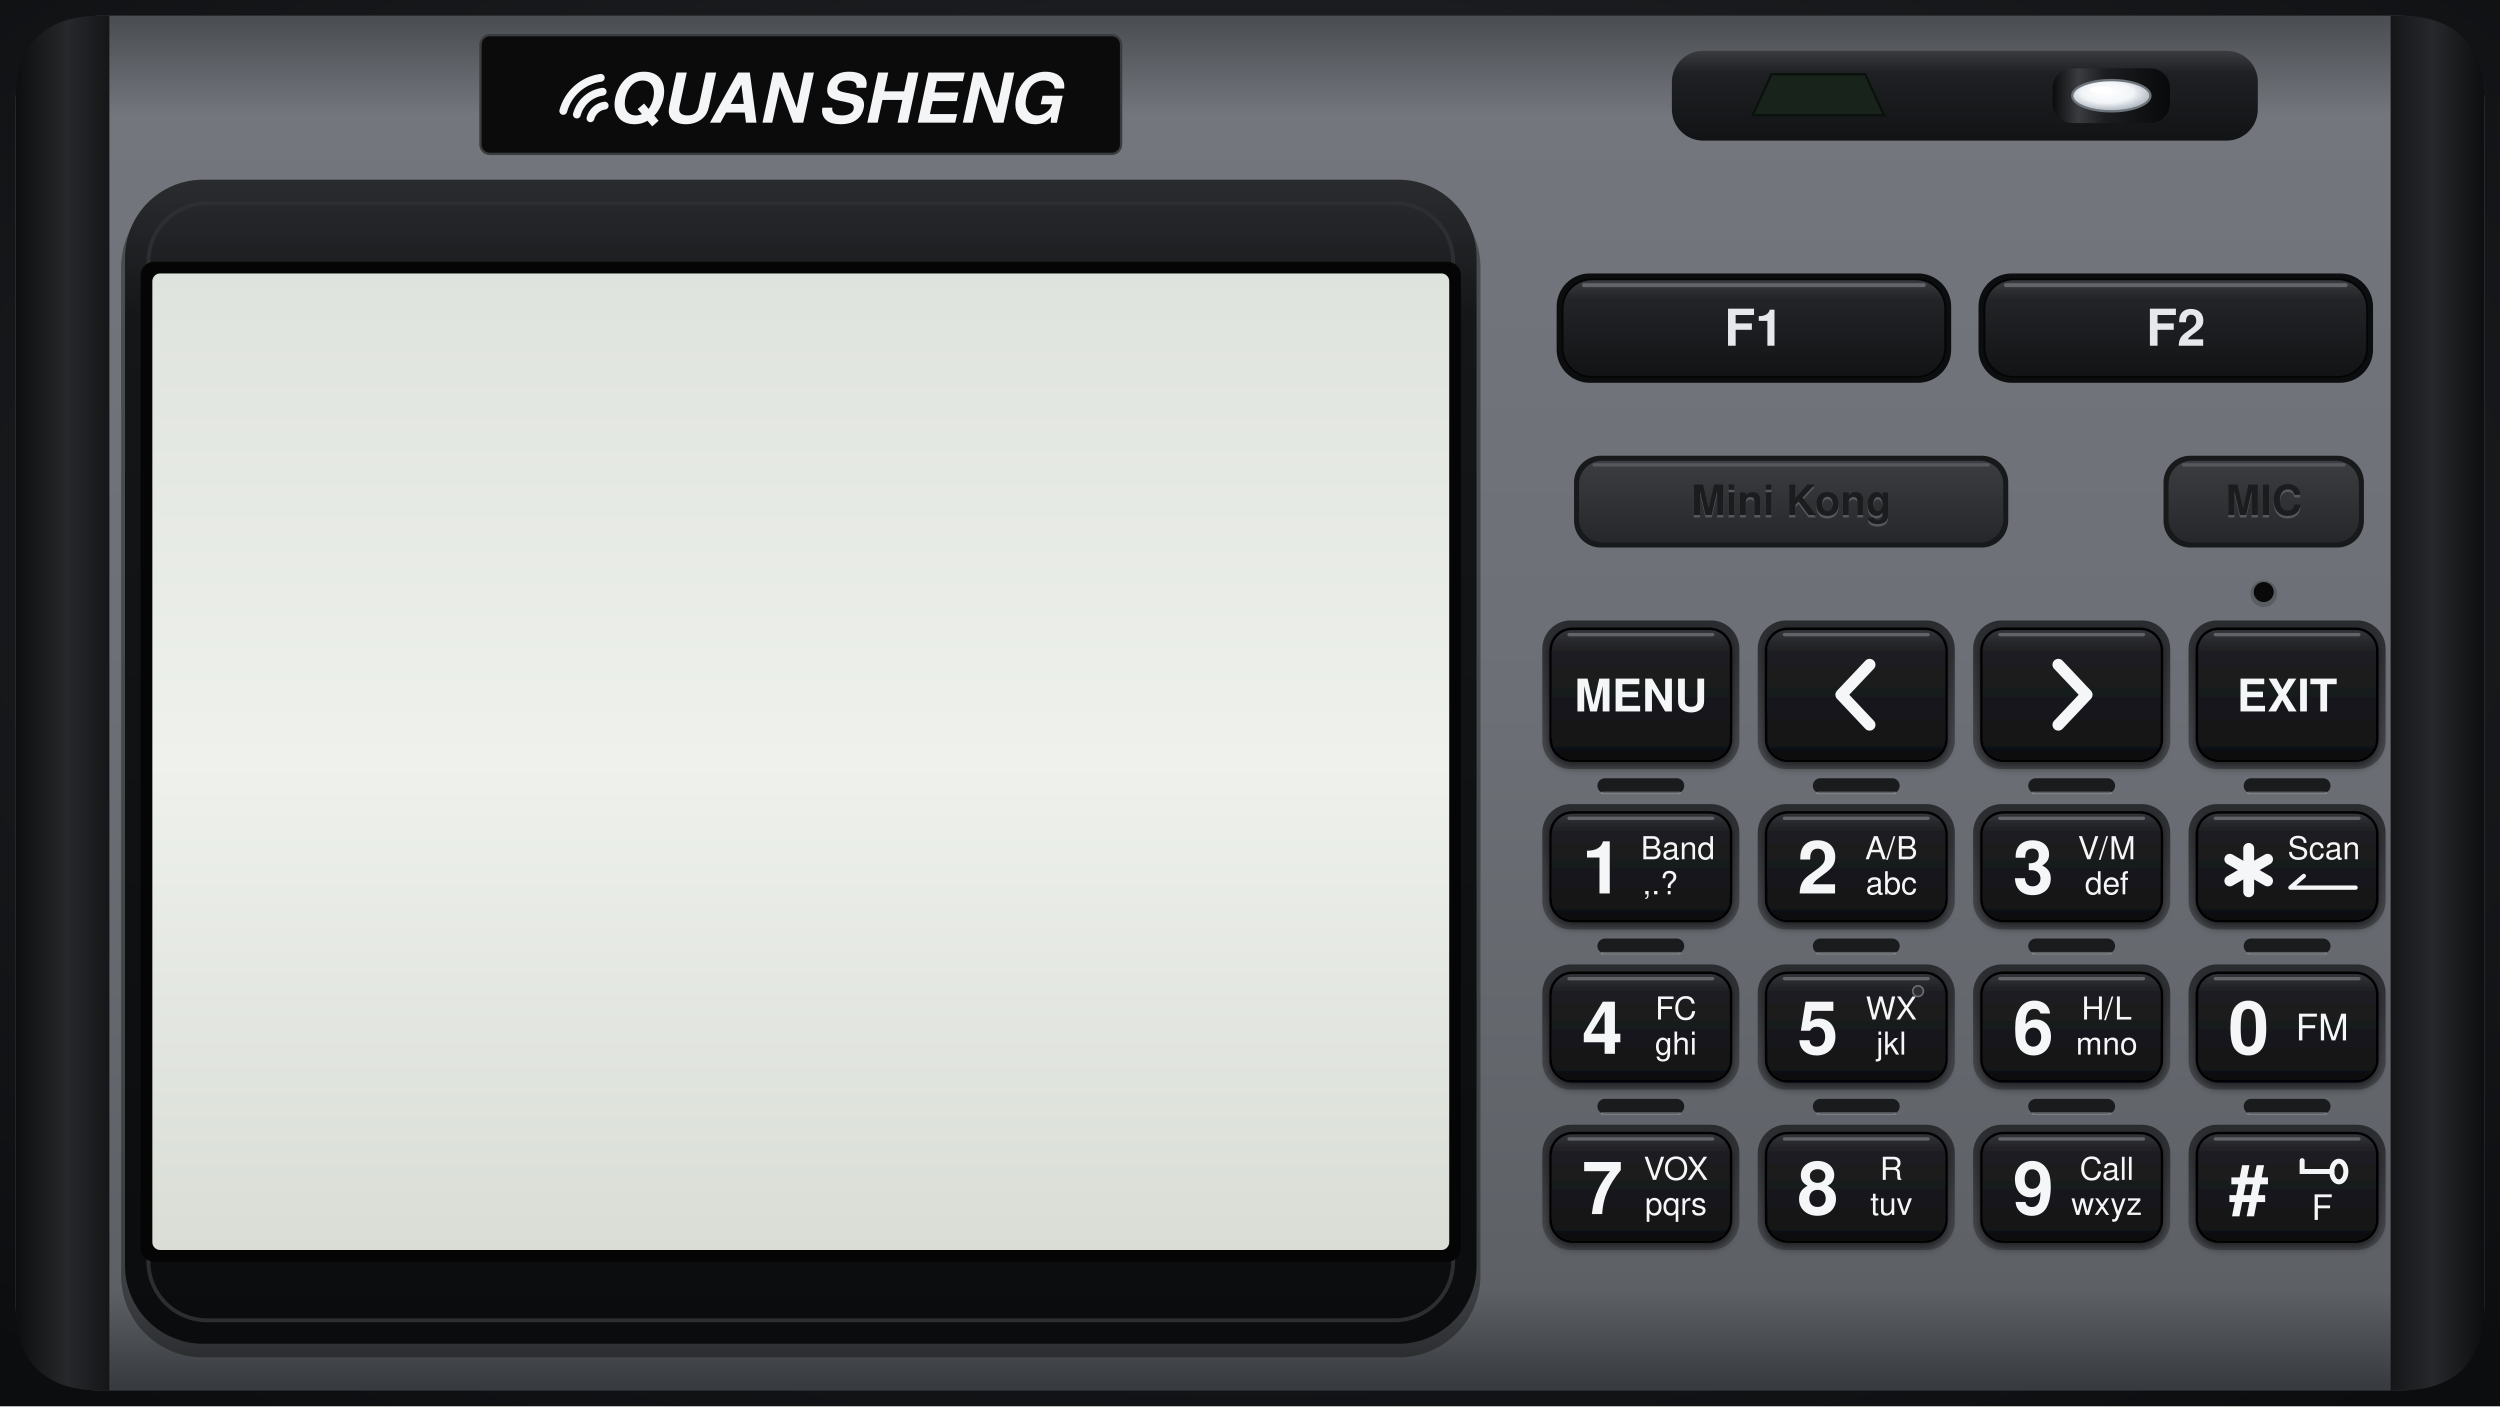
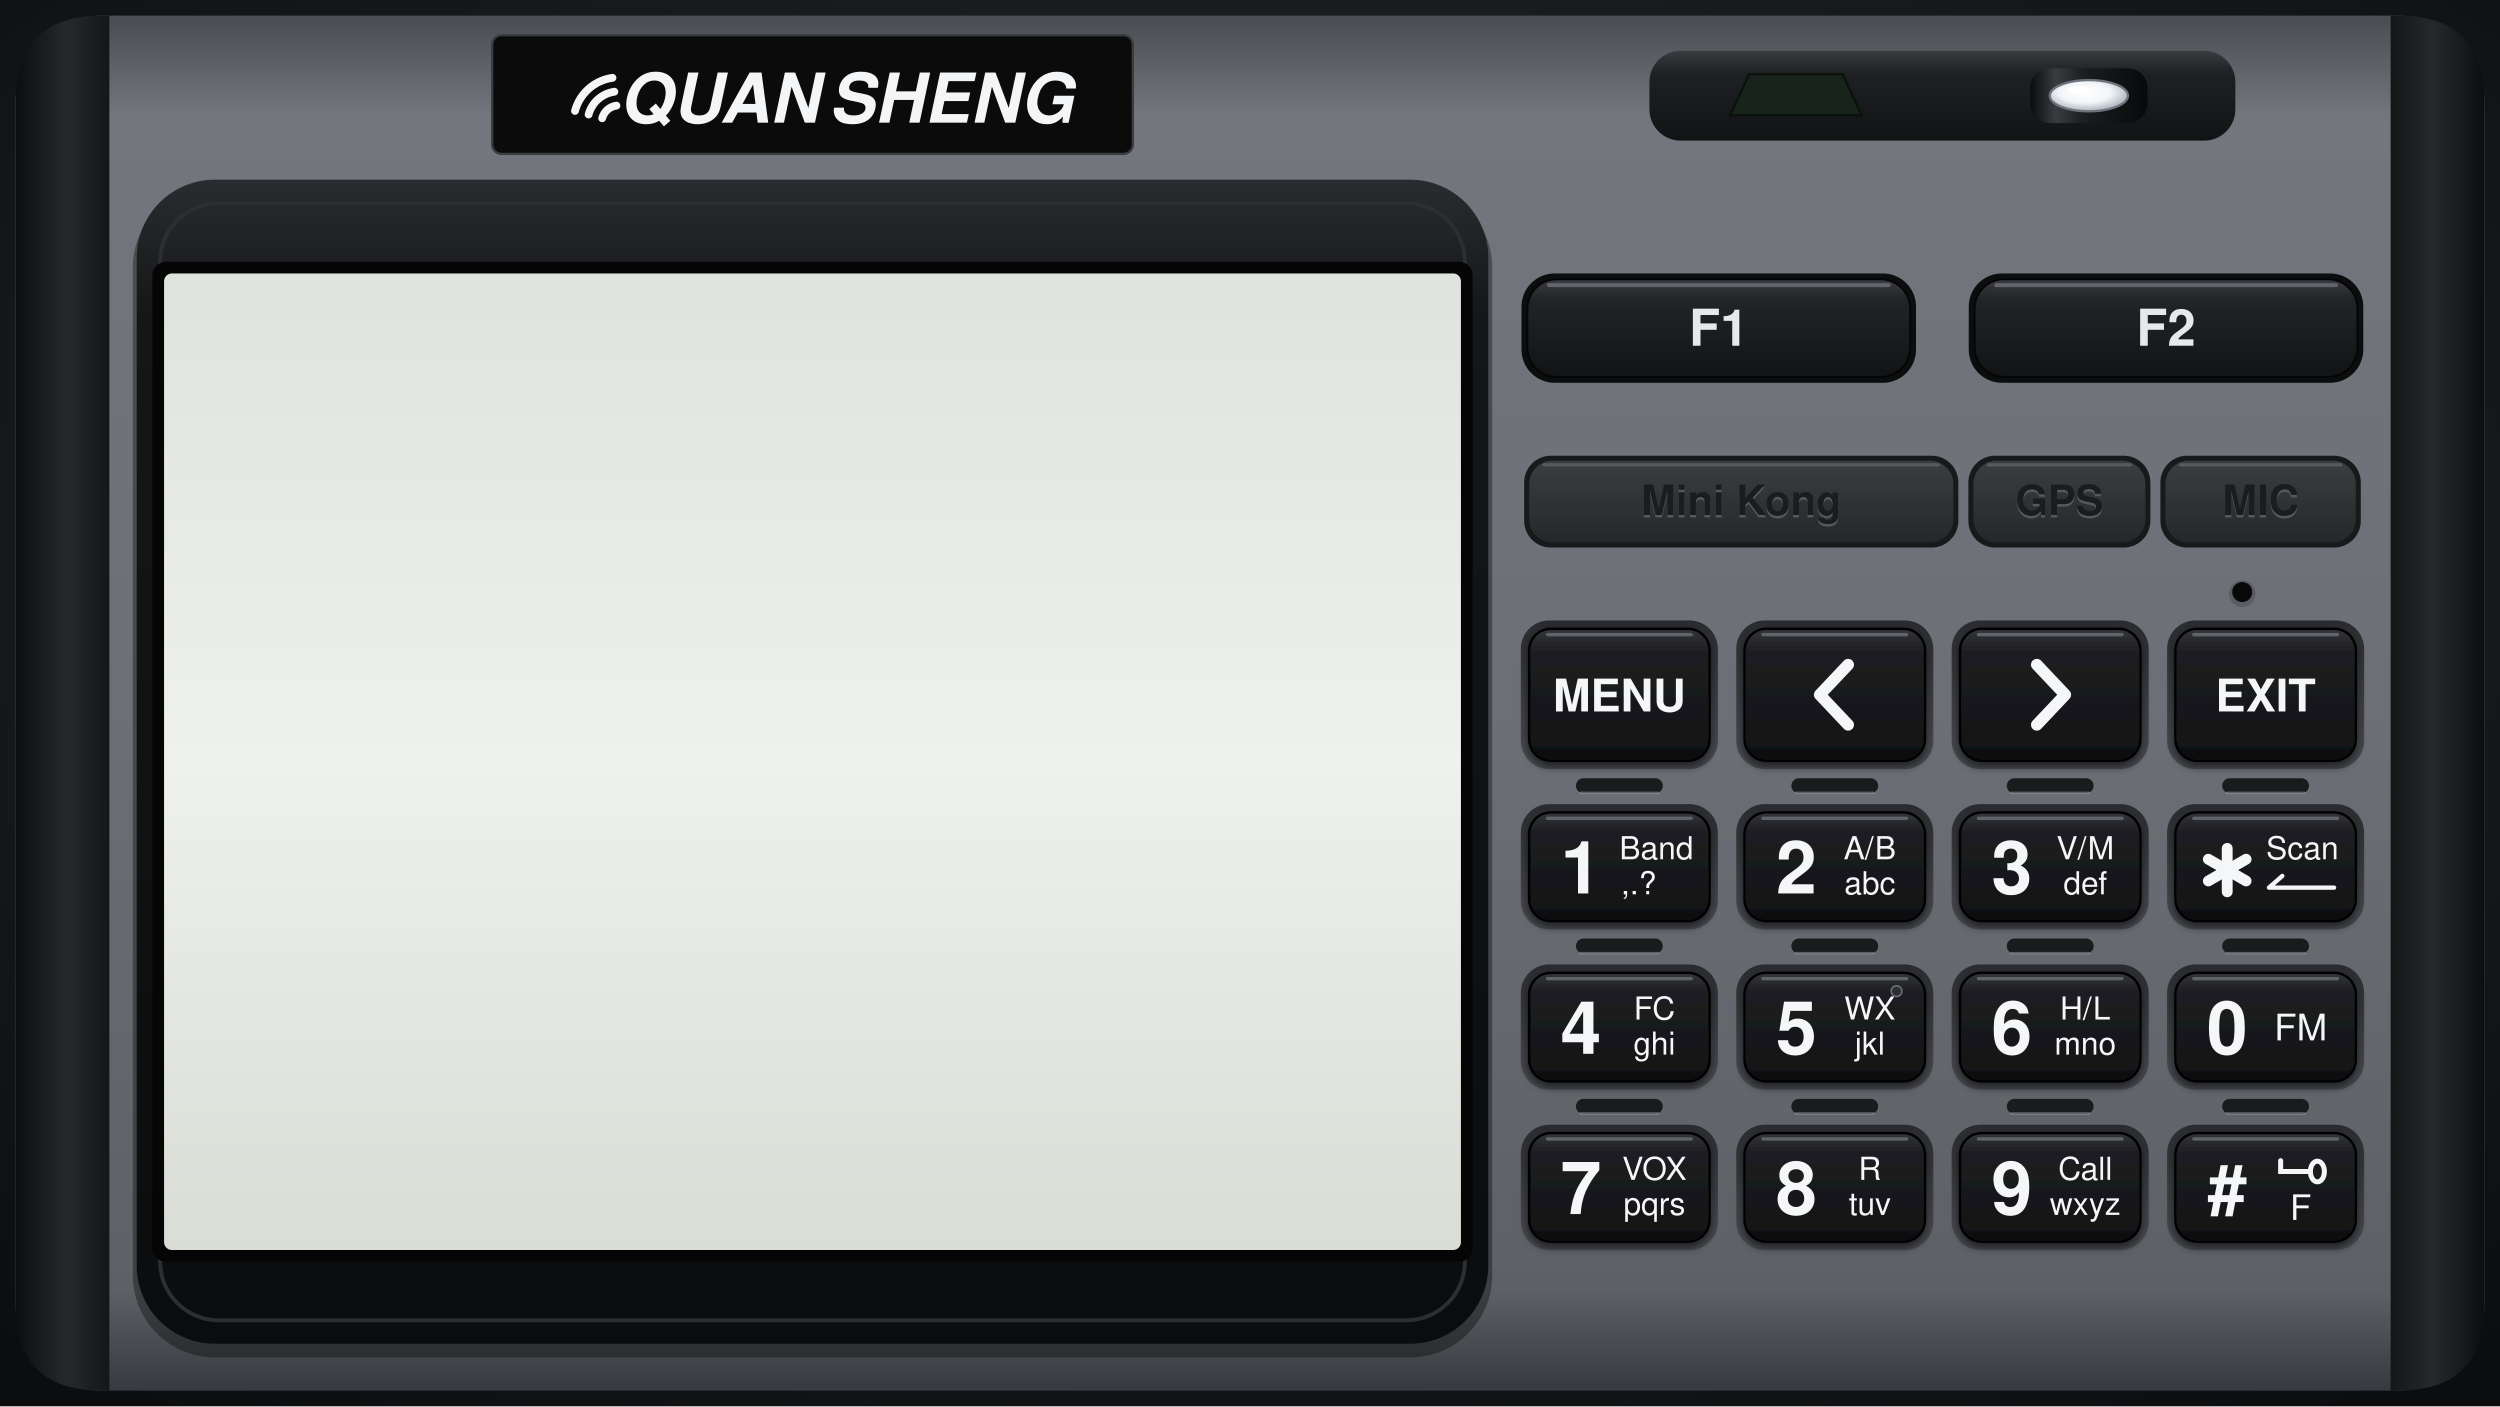
<svg xmlns="http://www.w3.org/2000/svg" width="1280" height="720" viewBox="0 0 1280 720">
  <defs>
    <radialGradient id="bg" cx="50%" cy="40%" r="75%">
      <stop offset="0" stop-color="#2a2d31" />
      <stop offset="1" stop-color="#0c0d0f" />
    </radialGradient>
    <linearGradient id="cyl" x1="0" x2="1" y1="0" y2="0">
      <stop offset="0" stop-color="#0b0c0d" />
      <stop offset=".22" stop-color="#3a3c40" />
      <stop offset=".45" stop-color="#1c1d20" />
      <stop offset="1" stop-color="#08090a" />
    </linearGradient>
    <linearGradient id="blueCap" x1="0" x2="0" y1="0" y2="1">
      <stop offset="0" stop-color="#5aa8f0" />
      <stop offset=".5" stop-color="#2b7fd6" />
      <stop offset="1" stop-color="#1655a3" />
    </linearGradient>
    <linearGradient id="blueSide" x1="0" x2="1" y1="0" y2="0">
      <stop offset="0" stop-color="#1a5fb4" />
      <stop offset=".5" stop-color="#3d93e6" />
      <stop offset="1" stop-color="#174f96" />
    </linearGradient>
    <linearGradient id="shoulder" x1="0" x2="0" y1="0" y2="1">
      <stop offset="0" stop-color="#3a3c40" />
      <stop offset=".25" stop-color="#1f2023" />
      <stop offset="1" stop-color="#121315" />
    </linearGradient>
    <linearGradient id="panelH" x1="0" x2="1" y1="0" y2="0">
      <stop offset="0" stop-color="#3d4044" />
      <stop offset=".06" stop-color="#686b71" />
      <stop offset=".35" stop-color="#73767c" />
      <stop offset=".7" stop-color="#6a6d73" />
      <stop offset=".94" stop-color="#5d6065" />
      <stop offset="1" stop-color="#383b3f" />
    </linearGradient>
    <linearGradient id="panelV" x1="0" x2="0" y1="0" y2="1">
      <stop offset="0" stop-color="#ffffff" stop-opacity=".10" />
      <stop offset=".5" stop-color="#ffffff" stop-opacity="0" />
      <stop offset="1" stop-color="#000000" stop-opacity=".18" />
    </linearGradient>
    <linearGradient id="railL" x1="0" x2="1" y1="0" y2="0">
      <stop offset="0" stop-color="#0d0e0f" />
      <stop offset=".55" stop-color="#26282b" />
      <stop offset="1" stop-color="#151618" />
    </linearGradient>
    <linearGradient id="railR" x1="1" x2="0" y1="0" y2="0">
      <stop offset="0" stop-color="#0d0e0f" />
      <stop offset=".55" stop-color="#26282b" />
      <stop offset="1" stop-color="#151618" />
    </linearGradient>
    <linearGradient id="bezel" x1="0" x2="0" y1="0" y2="1">
      <stop offset="0" stop-color="#2a2c2f" />
      <stop offset=".12" stop-color="#151618" />
      <stop offset="1" stop-color="#0b0c0d" />
    </linearGradient>
    <linearGradient id="glass" x1="0" x2="0" y1="0" y2="1">
      <stop offset="0" stop-color="#dfe3dd" />
      <stop offset=".5" stop-color="#eef1ec" />
      <stop offset="1" stop-color="#d9ddd6" />
    </linearGradient>
    <linearGradient id="gloss" x1="0" x2="1" y1="0" y2="1">
      <stop offset="0" stop-color="#ffffff" stop-opacity=".35" />
      <stop offset=".45" stop-color="#ffffff" stop-opacity=".06" />
      <stop offset=".46" stop-color="#ffffff" stop-opacity="0" />
      <stop offset="1" stop-color="#ffffff" stop-opacity="0" />
    </linearGradient>
    <linearGradient id="plate" x1="0" x2="0" y1="0" y2="1">
      <stop offset="0" stop-color="#3b3d41" />
      <stop offset="1" stop-color="#26272a" />
    </linearGradient>
    <linearGradient id="key" x1="0" x2="0" y1="0" y2="1">
      <stop offset="0" stop-color="#34363a" />
      <stop offset=".18" stop-color="#1d1e21" />
      <stop offset=".85" stop-color="#141517" />
      <stop offset="1" stop-color="#0b0b0c" />
    </linearGradient>
    <linearGradient id="well" x1="0" x2="0" y1="0" y2="1">
      <stop offset="0" stop-color="#2a2b2e" />
      <stop offset="1" stop-color="#4a4c51" />
    </linearGradient>
    <radialGradient id="ledGreen" cx="50%" cy="40%" r="65%">
      <stop offset="0" stop-color="#eaffef" />
      <stop offset=".35" stop-color="#7dff9c" />
      <stop offset="1" stop-color="#16c94a" />
    </radialGradient>
    <radialGradient id="torchLens" cx="45%" cy="40%" r="60%">
      <stop offset="0" stop-color="#ffffff" />
      <stop offset=".55" stop-color="#f2f5f8" />
      <stop offset="1" stop-color="#aab2bb" />
    </radialGradient>
    <linearGradient id="rubber" x1="0" x2="1" y1="0" y2="0">
      <stop offset="0" stop-color="#0c0d0e" />
      <stop offset=".45" stop-color="#34373b" />
      <stop offset="1" stop-color="#1a1b1e" />
    </linearGradient>
    <linearGradient id="chamfer" x1="0" x2="0" y1="0" y2="1">
      <stop offset="0" stop-color="#8d9096" />
      <stop offset=".25" stop-color="#5f6267" />
      <stop offset="1" stop-color="#3f4246" />
    </linearGradient>
    <filter id="glow" x="-80%" y="-150%" width="260%" height="400%">
      <feGaussianBlur stdDeviation="6" />
    </filter>
    <filter id="drop" x="-10%" y="-10%" width="120%" height="130%">
      <feDropShadow dx="0" dy="3" stdDeviation="2.5" flood-color="#000" flood-opacity=".55" />
    </filter>
    <filter id="soft" x="-5%" y="-5%" width="110%" height="110%">
      <feDropShadow dx="0" dy="10" stdDeviation="10" flood-color="#000" flood-opacity=".6" />
    </filter>
  </defs>
  <defs>
    <linearGradient id="pill" x1="0" x2="0" y1="0" y2="1">
      <stop offset="0" stop-color="#3a3c41" />
      <stop offset=".2" stop-color="#232427" />
      <stop offset="1" stop-color="#121315" />
    </linearGradient>
    <linearGradient id="bodyV" x1="0" x2="0" y1="0" y2="1">
      <stop offset="0" stop-color="#4b4e53" />
      <stop offset=".07" stop-color="#73767c" />
      <stop offset=".5" stop-color="#6c6f75" />
      <stop offset=".93" stop-color="#5d6065" />
      <stop offset="1" stop-color="#383b3f" />
    </linearGradient>
  </defs>
  <rect width="1280" height="720" fill="url(#bg)" />
  <rect x="8" y="8" width="1264" height="704" rx="44" fill="url(#bodyV)" />
  <path d="M8 52 Q8 8 52 8 H56 V712 H52 Q8 712 8 668 Z" fill="url(#railL)" />
  <path d="M1272 52 Q1272 8 1228 8 H1224 V712 H1228 Q1272 712 1272 668 Z" fill="url(#railR)" />
-   <g transform="translate(122 -126) scale(0.8)">
+   <g transform="translate(128 -126) scale(0.8)">
    <rect x="155" y="180" width="410" height="76" rx="6" fill="#0b0b0c" stroke="#3a3c40" stroke-width="1.5" />
    <g fill="none" stroke="#f4f5f6" stroke-width="5" stroke-linecap="round">
      <path d="M225.4 233.2 A11 11 0 0 1 234.5 225.1" />
      <path d="M216.7 230.8 A20 20 0 0 1 233.2 216.2" />
      <path d="M208.0 228.5 A29 29 0 0 1 232.0 207.3" />
    </g>
    <text x="236" y="236" font-family="'Helvetica Neue',Helvetica,Arial,sans-serif" font-size="44" font-weight="900" font-style="italic" fill="#f4f5f6" textLength="300" lengthAdjust="spacingAndGlyphs">QUAN<tspan dx="6">SHENG</tspan>
    </text>
  </g>
-   <rect x="62" y="95" width="696" height="600" rx="42" fill="#000" opacity=".35" />
-   <rect x="64" y="92" width="692" height="596" rx="40" fill="url(#bezel)" />
-   <rect x="76" y="104" width="668" height="572" rx="30" fill="none" stroke="#2c2e31" stroke-width="2" />
-   <rect x="72" y="134" width="676" height="512" rx="7" fill="#050506" />
-   <rect x="78" y="140" width="664" height="500" rx="4" fill="url(#glass)" />
-   <rect x="856" y="26" width="300" height="46" rx="16" fill="url(#shoulder)" />
-   <path d="M907 38 H955 L964.6 59 H897.4 Z" fill="#18231b" stroke="#0a120c" stroke-width="1.2" />
-   <rect x="1051" y="35" width="60" height="28" rx="10" fill="url(#cyl)" />
-   <ellipse cx="1081" cy="49" rx="20" ry="8" fill="url(#torchLens)" stroke="#6d747c" stroke-width="1.2" />
-   <ellipse cx="1076" cy="46" rx="6" ry="1.8" fill="#ffffff" />
-   <rect x="797" y="140" width="202" height="56" rx="17" fill="#0c0d0e" />
-   <rect x="800" y="143" width="196" height="50" rx="15" fill="url(#pill)" stroke="#050506" />
-   <rect x="810" y="145" width="176" height="2" rx="1" fill="#8a8d92" opacity=".55" />
-   <text x="898" y="177" font-family="'Helvetica Neue',Helvetica,Arial,sans-serif" font-size="26" font-weight="700" text-anchor="middle" fill="#e6e8eb">F1</text>
-   <rect x="1013" y="140" width="202" height="56" rx="17" fill="#0c0d0e" />
-   <rect x="1016" y="143" width="196" height="50" rx="15" fill="url(#pill)" stroke="#050506" />
-   <rect x="1026" y="145" width="176" height="2" rx="1" fill="#8a8d92" opacity=".55" />
-   <text x="1114" y="177" font-family="'Helvetica Neue',Helvetica,Arial,sans-serif" font-size="26" font-weight="700" text-anchor="middle" fill="#e6e8eb">F2</text>
-   <g transform="translate(698.18 -330.125) scale(0.855)">
-     <rect x="126" y="659" width="260" height="55" rx="16" fill="#18191b" />
-     <rect x="129" y="662" width="254" height="49" rx="14" fill="url(#plate)" />
-     <rect x="137" y="663.5" width="238" height="2" rx="1" fill="#6a6d72" opacity=".6" />
-     <text x="256.0" y="696" font-family="'Helvetica Neue',Helvetica,Arial,sans-serif" font-size="25" font-weight="700" text-anchor="middle" fill="#55585d">Mini Kong</text>
-     <text x="256.0" y="694.5" font-family="'Helvetica Neue',Helvetica,Arial,sans-serif" font-size="25" font-weight="700" text-anchor="middle" fill="#1b1c1e">Mini Kong</text>
-     <rect x="479" y="659" width="120" height="55" rx="16" fill="#18191b" />
-     <rect x="482" y="662" width="114" height="49" rx="14" fill="url(#plate)" />
-     <rect x="490" y="663.5" width="98" height="2" rx="1" fill="#6a6d72" opacity=".6" />
-     <text x="539.0" y="696" font-family="'Helvetica Neue',Helvetica,Arial,sans-serif" font-size="25" font-weight="700" text-anchor="middle" fill="#55585d">MIC</text>
-     <text x="539.0" y="694.5" font-family="'Helvetica Neue',Helvetica,Arial,sans-serif" font-size="25" font-weight="700" text-anchor="middle" fill="#1b1c1e">MIC</text>
+   <rect x="68" y="95" width="696" height="600" rx="42" fill="#000" opacity=".35" />
+   <rect x="70" y="92" width="692" height="596" rx="40" fill="url(#bezel)" />
+   <rect x="82" y="104" width="668" height="572" rx="30" fill="none" stroke="#2c2e31" stroke-width="2" />
+   <rect x="78" y="134" width="676" height="512" rx="7" fill="#050506" />
+   <rect x="84" y="140" width="664" height="500" rx="4" fill="url(#glass)" />
+   <rect x="844.5" y="26" width="300" height="46" rx="16" fill="url(#shoulder)" />
+   <path d="M895.5 38 H943.5 L953.1 59 H885.9 Z" fill="#18231b" stroke="#0a120c" stroke-width="1.2" />
+   <rect x="1039.5" y="35" width="60" height="28" rx="10" fill="url(#cyl)" />
+   <ellipse cx="1069.5" cy="49" rx="20" ry="8" fill="url(#torchLens)" stroke="#6d747c" stroke-width="1.2" />
+   <ellipse cx="1064.5" cy="46" rx="6" ry="1.8" fill="#ffffff" />
+   <rect x="779" y="140" width="202" height="56" rx="17" fill="#0c0d0e" />
+   <rect x="782" y="143" width="196" height="50" rx="15" fill="url(#pill)" stroke="#050506" />
+   <rect x="792" y="145" width="176" height="2" rx="1" fill="#8a8d92" opacity=".55" />
+   <text x="880" y="177" font-family="'Helvetica Neue',Helvetica,Arial,sans-serif" font-size="26" font-weight="700" text-anchor="middle" fill="#e6e8eb">F1</text>
+   <rect x="1008" y="140" width="202" height="56" rx="17" fill="#0c0d0e" />
+   <rect x="1011" y="143" width="196" height="50" rx="15" fill="url(#pill)" stroke="#050506" />
+   <rect x="1021" y="145" width="176" height="2" rx="1" fill="#8a8d92" opacity=".55" />
+   <text x="1109" y="177" font-family="'Helvetica Neue',Helvetica,Arial,sans-serif" font-size="26" font-weight="700" text-anchor="middle" fill="#e6e8eb">F2</text>
+   <g transform="translate(687.18 -330.125) scale(0.855)">
+     <rect x="109" y="659" width="260" height="55" rx="16" fill="#18191b" />
+     <rect x="112" y="662" width="254" height="49" rx="14" fill="url(#plate)" />
+     <rect x="120" y="663.5" width="238" height="2" rx="1" fill="#6a6d72" opacity=".6" />
+     <text x="239.0" y="696" font-family="'Helvetica Neue',Helvetica,Arial,sans-serif" font-size="25" font-weight="700" text-anchor="middle" fill="#55585d">Mini Kong</text>
+     <text x="239.0" y="694.5" font-family="'Helvetica Neue',Helvetica,Arial,sans-serif" font-size="25" font-weight="700" text-anchor="middle" fill="#1b1c1e">Mini Kong</text>
+     <rect x="375" y="659" width="109" height="55" rx="16" fill="#18191b" />
+     <rect x="378" y="662" width="103" height="49" rx="14" fill="url(#plate)" />
+     <rect x="386" y="663.5" width="87" height="2" rx="1" fill="#6a6d72" opacity=".6" />
+     <text x="429.5" y="696" font-family="'Helvetica Neue',Helvetica,Arial,sans-serif" font-size="25" font-weight="700" text-anchor="middle" fill="#55585d">GPS</text>
+     <text x="429.5" y="694.5" font-family="'Helvetica Neue',Helvetica,Arial,sans-serif" font-size="25" font-weight="700" text-anchor="middle" fill="#1b1c1e">GPS</text>
+     <rect x="490" y="659" width="120" height="55" rx="16" fill="#18191b" />
+     <rect x="493" y="662" width="114" height="49" rx="14" fill="url(#plate)" />
+     <rect x="501" y="663.5" width="98" height="2" rx="1" fill="#6a6d72" opacity=".6" />
+     <text x="550.0" y="696" font-family="'Helvetica Neue',Helvetica,Arial,sans-serif" font-size="25" font-weight="700" text-anchor="middle" fill="#55585d">MIC</text>
+     <text x="550.0" y="694.5" font-family="'Helvetica Neue',Helvetica,Arial,sans-serif" font-size="25" font-weight="700" text-anchor="middle" fill="#1b1c1e">MIC</text>
  </g>
-   <g transform="translate(698.18 -335.555) scale(0.855)">
+   <g transform="translate(687.18 -335.555) scale(0.855)">
    <circle cx="539" cy="748" r="8" fill="#5a5d62" />
    <circle cx="539" cy="747" r="6" fill="#09090a" />
    <rect x="107" y="764" width="118" height="89" rx="17" fill="url(#well)" />
    <g filter="url(#drop)">
      <rect x="112" y="769" width="108" height="79" rx="13" fill="url(#key)" stroke="#050506" stroke-width="1.5" />
    </g>
    <rect x="122" y="771.5" width="88" height="2" rx="1" fill="#8a8d92" opacity=".55" />
    <text x="166.0" y="818.5" font-family="'Helvetica Neue',Helvetica,Arial,sans-serif" font-size="27" font-weight="700" text-anchor="middle" fill="#f5f6f7">MENU</text>
    <rect x="236" y="764" width="118" height="89" rx="17" fill="url(#well)" />
    <g filter="url(#drop)">
      <rect x="241" y="769" width="108" height="79" rx="13" fill="url(#key)" stroke="#050506" stroke-width="1.5" />
    </g>
    <rect x="251" y="771.5" width="88" height="2" rx="1" fill="#8a8d92" opacity=".55" />
    <path d="M303.0 790.5 L286.0 808.5 L303.0 826.5" fill="none" stroke="#f5f6f7" stroke-width="7" stroke-linecap="round" stroke-linejoin="round" />
    <rect x="365" y="764" width="118" height="89" rx="17" fill="url(#well)" />
    <g filter="url(#drop)">
      <rect x="370" y="769" width="108" height="79" rx="13" fill="url(#key)" stroke="#050506" stroke-width="1.5" />
    </g>
    <rect x="380" y="771.5" width="88" height="2" rx="1" fill="#8a8d92" opacity=".55" />
    <path d="M416.0 790.5 L433.0 808.5 L416.0 826.5" fill="none" stroke="#f5f6f7" stroke-width="7" stroke-linecap="round" stroke-linejoin="round" />
    <rect x="494" y="764" width="118" height="89" rx="17" fill="url(#well)" />
    <g filter="url(#drop)">
      <rect x="499" y="769" width="108" height="79" rx="13" fill="url(#key)" stroke="#050506" stroke-width="1.5" />
    </g>
    <rect x="509" y="771.5" width="88" height="2" rx="1" fill="#8a8d92" opacity=".55" />
    <text x="553.0" y="818.5" font-family="'Helvetica Neue',Helvetica,Arial,sans-serif" font-size="27" font-weight="700" text-anchor="middle" fill="#f5f6f7">EXIT</text>
    <rect x="140.0" y="858.5" width="52" height="9" rx="4.5" fill="#1a1b1d" />
    <rect x="142.0" y="866.5" width="48" height="1.5" rx=".75" fill="#a4a7ac" opacity=".5" />
    <rect x="269.0" y="858.5" width="52" height="9" rx="4.5" fill="#1a1b1d" />
    <rect x="271.0" y="866.5" width="48" height="1.5" rx=".75" fill="#a4a7ac" opacity=".5" />
    <rect x="398.0" y="858.5" width="52" height="9" rx="4.5" fill="#1a1b1d" />
    <rect x="400.0" y="866.5" width="48" height="1.5" rx=".75" fill="#a4a7ac" opacity=".5" />
    <rect x="527.0" y="858.5" width="52" height="9" rx="4.5" fill="#1a1b1d" />
    <rect x="529.0" y="866.5" width="48" height="1.5" rx=".75" fill="#a4a7ac" opacity=".5" />
    <rect x="140.0" y="954.5" width="52" height="9" rx="4.5" fill="#1a1b1d" />
    <rect x="142.0" y="962.5" width="48" height="1.5" rx=".75" fill="#a4a7ac" opacity=".5" />
    <rect x="269.0" y="954.5" width="52" height="9" rx="4.5" fill="#1a1b1d" />
    <rect x="271.0" y="962.5" width="48" height="1.5" rx=".75" fill="#a4a7ac" opacity=".5" />
    <rect x="398.0" y="954.5" width="52" height="9" rx="4.5" fill="#1a1b1d" />
    <rect x="400.0" y="962.5" width="48" height="1.5" rx=".75" fill="#a4a7ac" opacity=".5" />
    <rect x="527.0" y="954.5" width="52" height="9" rx="4.5" fill="#1a1b1d" />
    <rect x="529.0" y="962.5" width="48" height="1.5" rx=".75" fill="#a4a7ac" opacity=".5" />
    <rect x="140.0" y="1050.5" width="52" height="9" rx="4.5" fill="#1a1b1d" />
    <rect x="142.0" y="1058.5" width="48" height="1.5" rx=".75" fill="#a4a7ac" opacity=".5" />
    <rect x="269.0" y="1050.5" width="52" height="9" rx="4.5" fill="#1a1b1d" />
    <rect x="271.0" y="1058.5" width="48" height="1.5" rx=".75" fill="#a4a7ac" opacity=".5" />
    <rect x="398.0" y="1050.5" width="52" height="9" rx="4.5" fill="#1a1b1d" />
    <rect x="400.0" y="1058.5" width="48" height="1.5" rx=".75" fill="#a4a7ac" opacity=".5" />
    <rect x="527.0" y="1050.5" width="52" height="9" rx="4.5" fill="#1a1b1d" />
    <rect x="529.0" y="1058.5" width="48" height="1.5" rx=".75" fill="#a4a7ac" opacity=".5" />
    <rect x="107" y="874" width="118" height="75" rx="17" fill="url(#well)" />
    <g filter="url(#drop)">
      <rect x="112" y="879" width="108" height="65" rx="13" fill="url(#key)" stroke="#050506" stroke-width="1.5" />
    </g>
    <rect x="122" y="881.5" width="88" height="2" rx="1" fill="#8a8d92" opacity=".55" />
    <text x="143" y="927.5" font-family="'Helvetica Neue',Helvetica,Arial,sans-serif" font-size="44" font-weight="700" text-anchor="middle" fill="#f5f6f7">1</text>
    <text x="166" y="907" font-family="'Helvetica Neue',Helvetica,Arial,sans-serif" font-size="19" font-weight="500" fill="#f5f6f7">Band</text>
    <text x="167" y="928" font-family="'Helvetica Neue',Helvetica,Arial,sans-serif" font-size="19" font-weight="500" fill="#f5f6f7">,.?</text>
    <rect x="236" y="874" width="118" height="75" rx="17" fill="url(#well)" />
    <g filter="url(#drop)">
      <rect x="241" y="879" width="108" height="65" rx="13" fill="url(#key)" stroke="#050506" stroke-width="1.5" />
    </g>
    <rect x="251" y="881.5" width="88" height="2" rx="1" fill="#8a8d92" opacity=".55" />
    <text x="272" y="927.5" font-family="'Helvetica Neue',Helvetica,Arial,sans-serif" font-size="44" font-weight="700" text-anchor="middle" fill="#f5f6f7">2</text>
    <text x="316" y="907" font-family="'Helvetica Neue',Helvetica,Arial,sans-serif" font-size="19" font-weight="500" text-anchor="middle" fill="#f5f6f7">A/B</text>
    <text x="316" y="928" font-family="'Helvetica Neue',Helvetica,Arial,sans-serif" font-size="19" font-weight="500" text-anchor="middle" fill="#f5f6f7">abc</text>
    <rect x="365" y="874" width="118" height="75" rx="17" fill="url(#well)" />
    <g filter="url(#drop)">
      <rect x="370" y="879" width="108" height="65" rx="13" fill="url(#key)" stroke="#050506" stroke-width="1.5" />
    </g>
    <rect x="380" y="881.5" width="88" height="2" rx="1" fill="#8a8d92" opacity=".55" />
    <text x="401" y="927.5" font-family="'Helvetica Neue',Helvetica,Arial,sans-serif" font-size="44" font-weight="700" text-anchor="middle" fill="#f5f6f7">3</text>
    <text x="445" y="907" font-family="'Helvetica Neue',Helvetica,Arial,sans-serif" font-size="19" font-weight="500" text-anchor="middle" fill="#f5f6f7">V/M</text>
    <text x="445" y="928" font-family="'Helvetica Neue',Helvetica,Arial,sans-serif" font-size="19" font-weight="500" text-anchor="middle" fill="#f5f6f7">def</text>
    <rect x="494" y="874" width="118" height="75" rx="17" fill="url(#well)" />
    <g filter="url(#drop)">
      <rect x="499" y="879" width="108" height="65" rx="13" fill="url(#key)" stroke="#050506" stroke-width="1.5" />
    </g>
    <rect x="509" y="881.5" width="88" height="2" rx="1" fill="#8a8d92" opacity=".55" />
    <path d="M530.0 900.5 L530.0 926.5" stroke="#f5f6f7" stroke-width="6.5" stroke-linecap="round" />
    <path d="M518.7 907.0 L541.3 920.0" stroke="#f5f6f7" stroke-width="6.5" stroke-linecap="round" />
    <path d="M541.3 907.0 L518.7 920.0" stroke="#f5f6f7" stroke-width="6.5" stroke-linecap="round" />
    <text x="575" y="907" font-family="'Helvetica Neue',Helvetica,Arial,sans-serif" font-size="19" font-weight="500" text-anchor="middle" fill="#f5f6f7">Scan</text>
    <path d="M594 924 H555 L563 917" fill="none" stroke="#f5f6f7" stroke-width="2.6" stroke-linecap="round" stroke-linejoin="round" />
    <rect x="107" y="970" width="118" height="75" rx="17" fill="url(#well)" />
    <g filter="url(#drop)">
      <rect x="112" y="975" width="108" height="65" rx="13" fill="url(#key)" stroke="#050506" stroke-width="1.5" />
    </g>
    <rect x="122" y="977.5" width="88" height="2" rx="1" fill="#8a8d92" opacity=".55" />
    <text x="143" y="1023.5" font-family="'Helvetica Neue',Helvetica,Arial,sans-serif" font-size="44" font-weight="700" text-anchor="middle" fill="#f5f6f7">4</text>
    <text x="187" y="1003" font-family="'Helvetica Neue',Helvetica,Arial,sans-serif" font-size="19" font-weight="500" text-anchor="middle" fill="#f5f6f7">FC</text>
    <text x="187" y="1024" font-family="'Helvetica Neue',Helvetica,Arial,sans-serif" font-size="19" font-weight="500" text-anchor="middle" fill="#f5f6f7">ghi</text>
    <rect x="236" y="970" width="118" height="75" rx="17" fill="url(#well)" />
    <g filter="url(#drop)">
      <rect x="241" y="975" width="108" height="65" rx="13" fill="url(#key)" stroke="#050506" stroke-width="1.5" />
    </g>
    <rect x="251" y="977.5" width="88" height="2" rx="1" fill="#8a8d92" opacity=".55" />
    <text x="272" y="1023.5" font-family="'Helvetica Neue',Helvetica,Arial,sans-serif" font-size="44" font-weight="700" text-anchor="middle" fill="#f5f6f7">5</text>
    <text x="316" y="1003" font-family="'Helvetica Neue',Helvetica,Arial,sans-serif" font-size="19" font-weight="500" text-anchor="middle" fill="#f5f6f7">WX</text>
    <text x="316" y="1024" font-family="'Helvetica Neue',Helvetica,Arial,sans-serif" font-size="19" font-weight="500" text-anchor="middle" fill="#f5f6f7">jkl</text>
    <circle cx="332" cy="986" r="3.2" fill="#2c2e31" stroke="#6b6e73" stroke-width="1" />
    <rect x="365" y="970" width="118" height="75" rx="17" fill="url(#well)" />
    <g filter="url(#drop)">
      <rect x="370" y="975" width="108" height="65" rx="13" fill="url(#key)" stroke="#050506" stroke-width="1.5" />
    </g>
    <rect x="380" y="977.5" width="88" height="2" rx="1" fill="#8a8d92" opacity=".55" />
    <text x="401" y="1023.5" font-family="'Helvetica Neue',Helvetica,Arial,sans-serif" font-size="44" font-weight="700" text-anchor="middle" fill="#f5f6f7">6</text>
    <text x="445" y="1003" font-family="'Helvetica Neue',Helvetica,Arial,sans-serif" font-size="19" font-weight="500" text-anchor="middle" fill="#f5f6f7">H/L</text>
    <text x="445" y="1024" font-family="'Helvetica Neue',Helvetica,Arial,sans-serif" font-size="19" font-weight="500" text-anchor="middle" fill="#f5f6f7">mno</text>
    <rect x="494" y="970" width="118" height="75" rx="17" fill="url(#well)" />
    <g filter="url(#drop)">
      <rect x="499" y="975" width="108" height="65" rx="13" fill="url(#key)" stroke="#050506" stroke-width="1.5" />
    </g>
    <rect x="509" y="977.5" width="88" height="2" rx="1" fill="#8a8d92" opacity=".55" />
    <text x="530" y="1023.5" font-family="'Helvetica Neue',Helvetica,Arial,sans-serif" font-size="44" font-weight="700" text-anchor="middle" fill="#f5f6f7">0</text>
    <text x="574" y="1015.5" font-family="'Helvetica Neue',Helvetica,Arial,sans-serif" font-size="22" font-weight="500" text-anchor="middle" fill="#f5f6f7">FM</text>
    <rect x="107" y="1066" width="118" height="75" rx="17" fill="url(#well)" />
    <g filter="url(#drop)">
      <rect x="112" y="1071" width="108" height="65" rx="13" fill="url(#key)" stroke="#050506" stroke-width="1.5" />
    </g>
    <rect x="122" y="1073.5" width="88" height="2" rx="1" fill="#8a8d92" opacity=".55" />
    <text x="143" y="1119.5" font-family="'Helvetica Neue',Helvetica,Arial,sans-serif" font-size="44" font-weight="700" text-anchor="middle" fill="#f5f6f7">7</text>
    <text x="187" y="1099" font-family="'Helvetica Neue',Helvetica,Arial,sans-serif" font-size="19" font-weight="500" text-anchor="middle" fill="#f5f6f7">VOX</text>
    <text x="187" y="1120" font-family="'Helvetica Neue',Helvetica,Arial,sans-serif" font-size="19" font-weight="500" text-anchor="middle" fill="#f5f6f7">pqrs</text>
    <rect x="236" y="1066" width="118" height="75" rx="17" fill="url(#well)" />
    <g filter="url(#drop)">
      <rect x="241" y="1071" width="108" height="65" rx="13" fill="url(#key)" stroke="#050506" stroke-width="1.5" />
    </g>
    <rect x="251" y="1073.5" width="88" height="2" rx="1" fill="#8a8d92" opacity=".55" />
    <text x="272" y="1119.5" font-family="'Helvetica Neue',Helvetica,Arial,sans-serif" font-size="44" font-weight="700" text-anchor="middle" fill="#f5f6f7">8</text>
    <text x="316" y="1099" font-family="'Helvetica Neue',Helvetica,Arial,sans-serif" font-size="19" font-weight="500" text-anchor="middle" fill="#f5f6f7">R</text>
    <text x="316" y="1120" font-family="'Helvetica Neue',Helvetica,Arial,sans-serif" font-size="19" font-weight="500" text-anchor="middle" fill="#f5f6f7">tuv</text>
    <rect x="365" y="1066" width="118" height="75" rx="17" fill="url(#well)" />
    <g filter="url(#drop)">
      <rect x="370" y="1071" width="108" height="65" rx="13" fill="url(#key)" stroke="#050506" stroke-width="1.5" />
    </g>
    <rect x="380" y="1073.5" width="88" height="2" rx="1" fill="#8a8d92" opacity=".55" />
    <text x="401" y="1119.5" font-family="'Helvetica Neue',Helvetica,Arial,sans-serif" font-size="44" font-weight="700" text-anchor="middle" fill="#f5f6f7">9</text>
    <text x="445" y="1099" font-family="'Helvetica Neue',Helvetica,Arial,sans-serif" font-size="19" font-weight="500" text-anchor="middle" fill="#f5f6f7">Call</text>
    <text x="445" y="1120" font-family="'Helvetica Neue',Helvetica,Arial,sans-serif" font-size="19" font-weight="500" text-anchor="middle" fill="#f5f6f7">wxyz</text>
    <rect x="494" y="1066" width="118" height="75" rx="17" fill="url(#well)" />
    <g filter="url(#drop)">
      <rect x="499" y="1071" width="108" height="65" rx="13" fill="url(#key)" stroke="#050506" stroke-width="1.5" />
    </g>
    <rect x="509" y="1073.5" width="88" height="2" rx="1" fill="#8a8d92" opacity=".55" />
    <text x="530" y="1119.5" font-family="'Helvetica Neue',Helvetica,Arial,sans-serif" font-size="42" font-weight="700" text-anchor="middle" fill="#f5f6f7">#</text>
    <g stroke="#f5f6f7" stroke-width="3" fill="none" stroke-linecap="round">
      <ellipse cx="584" cy="1094" rx="4.2" ry="6.2" />
      <path d="M579.8 1094 H562 V1087.5" />
    </g>
    <text x="574" y="1123" font-family="'Helvetica Neue',Helvetica,Arial,sans-serif" font-size="21" font-weight="500" text-anchor="middle" fill="#f5f6f7">F</text>
  </g>
</svg>
